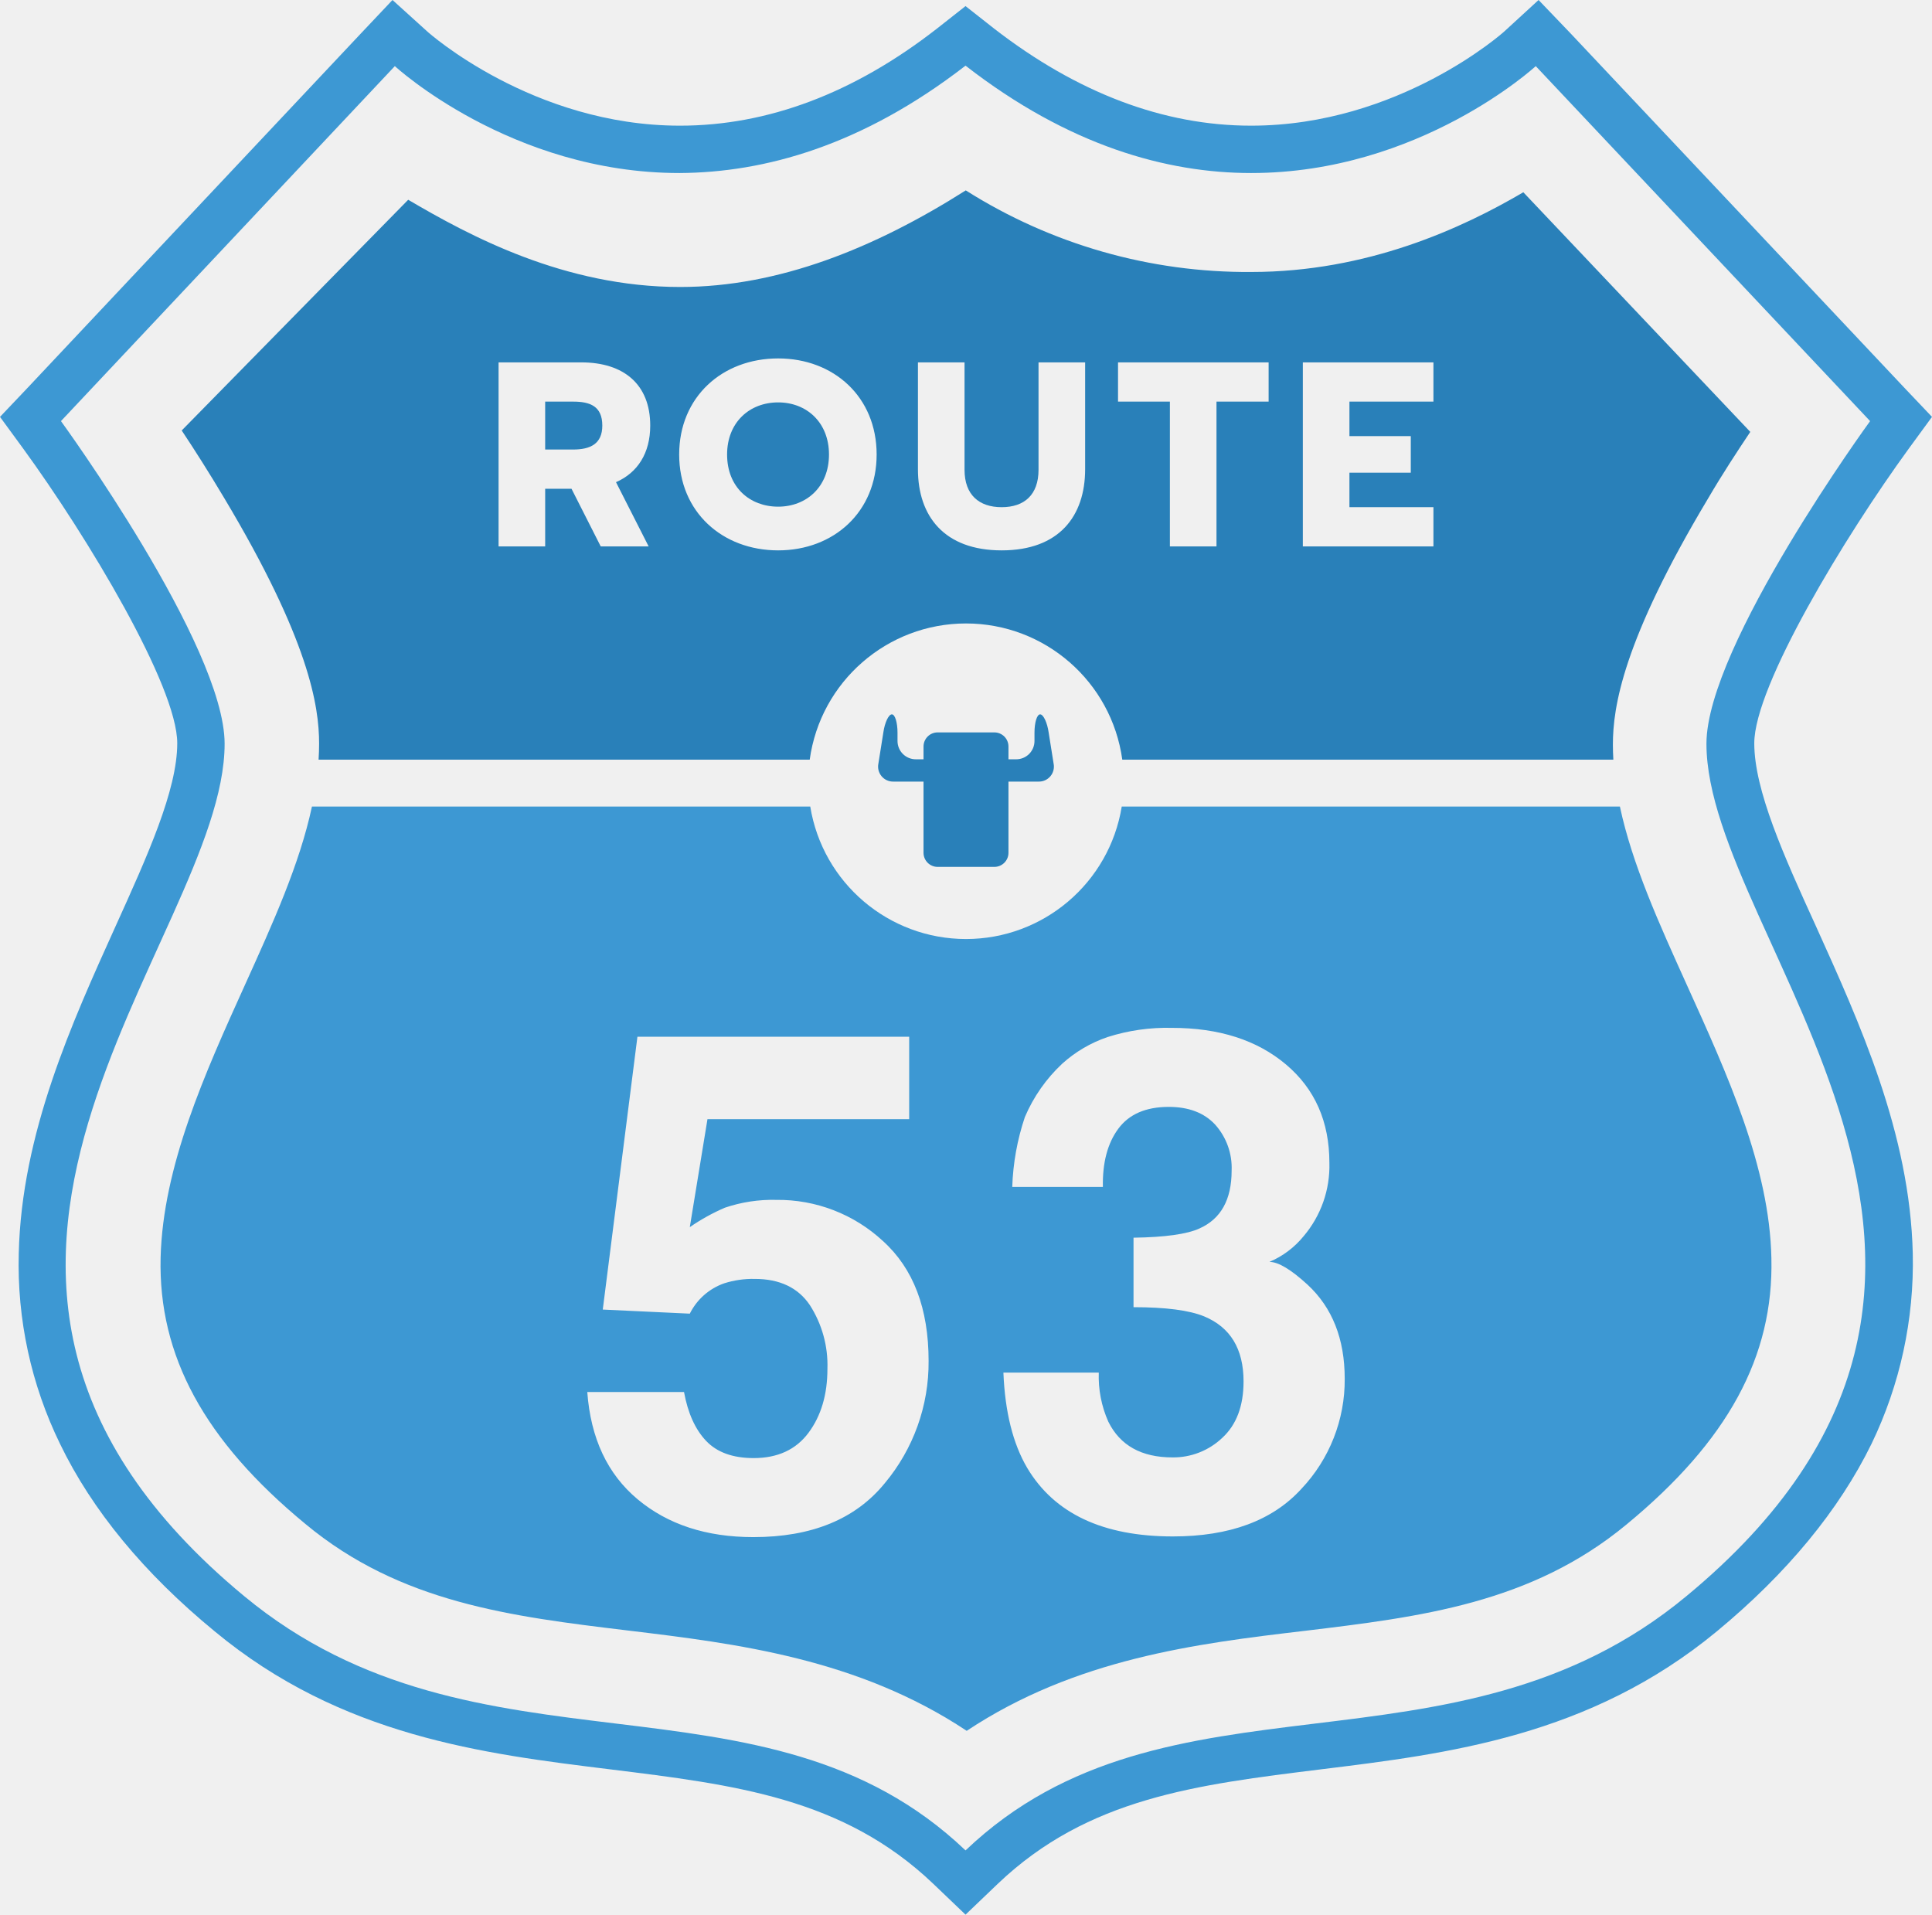
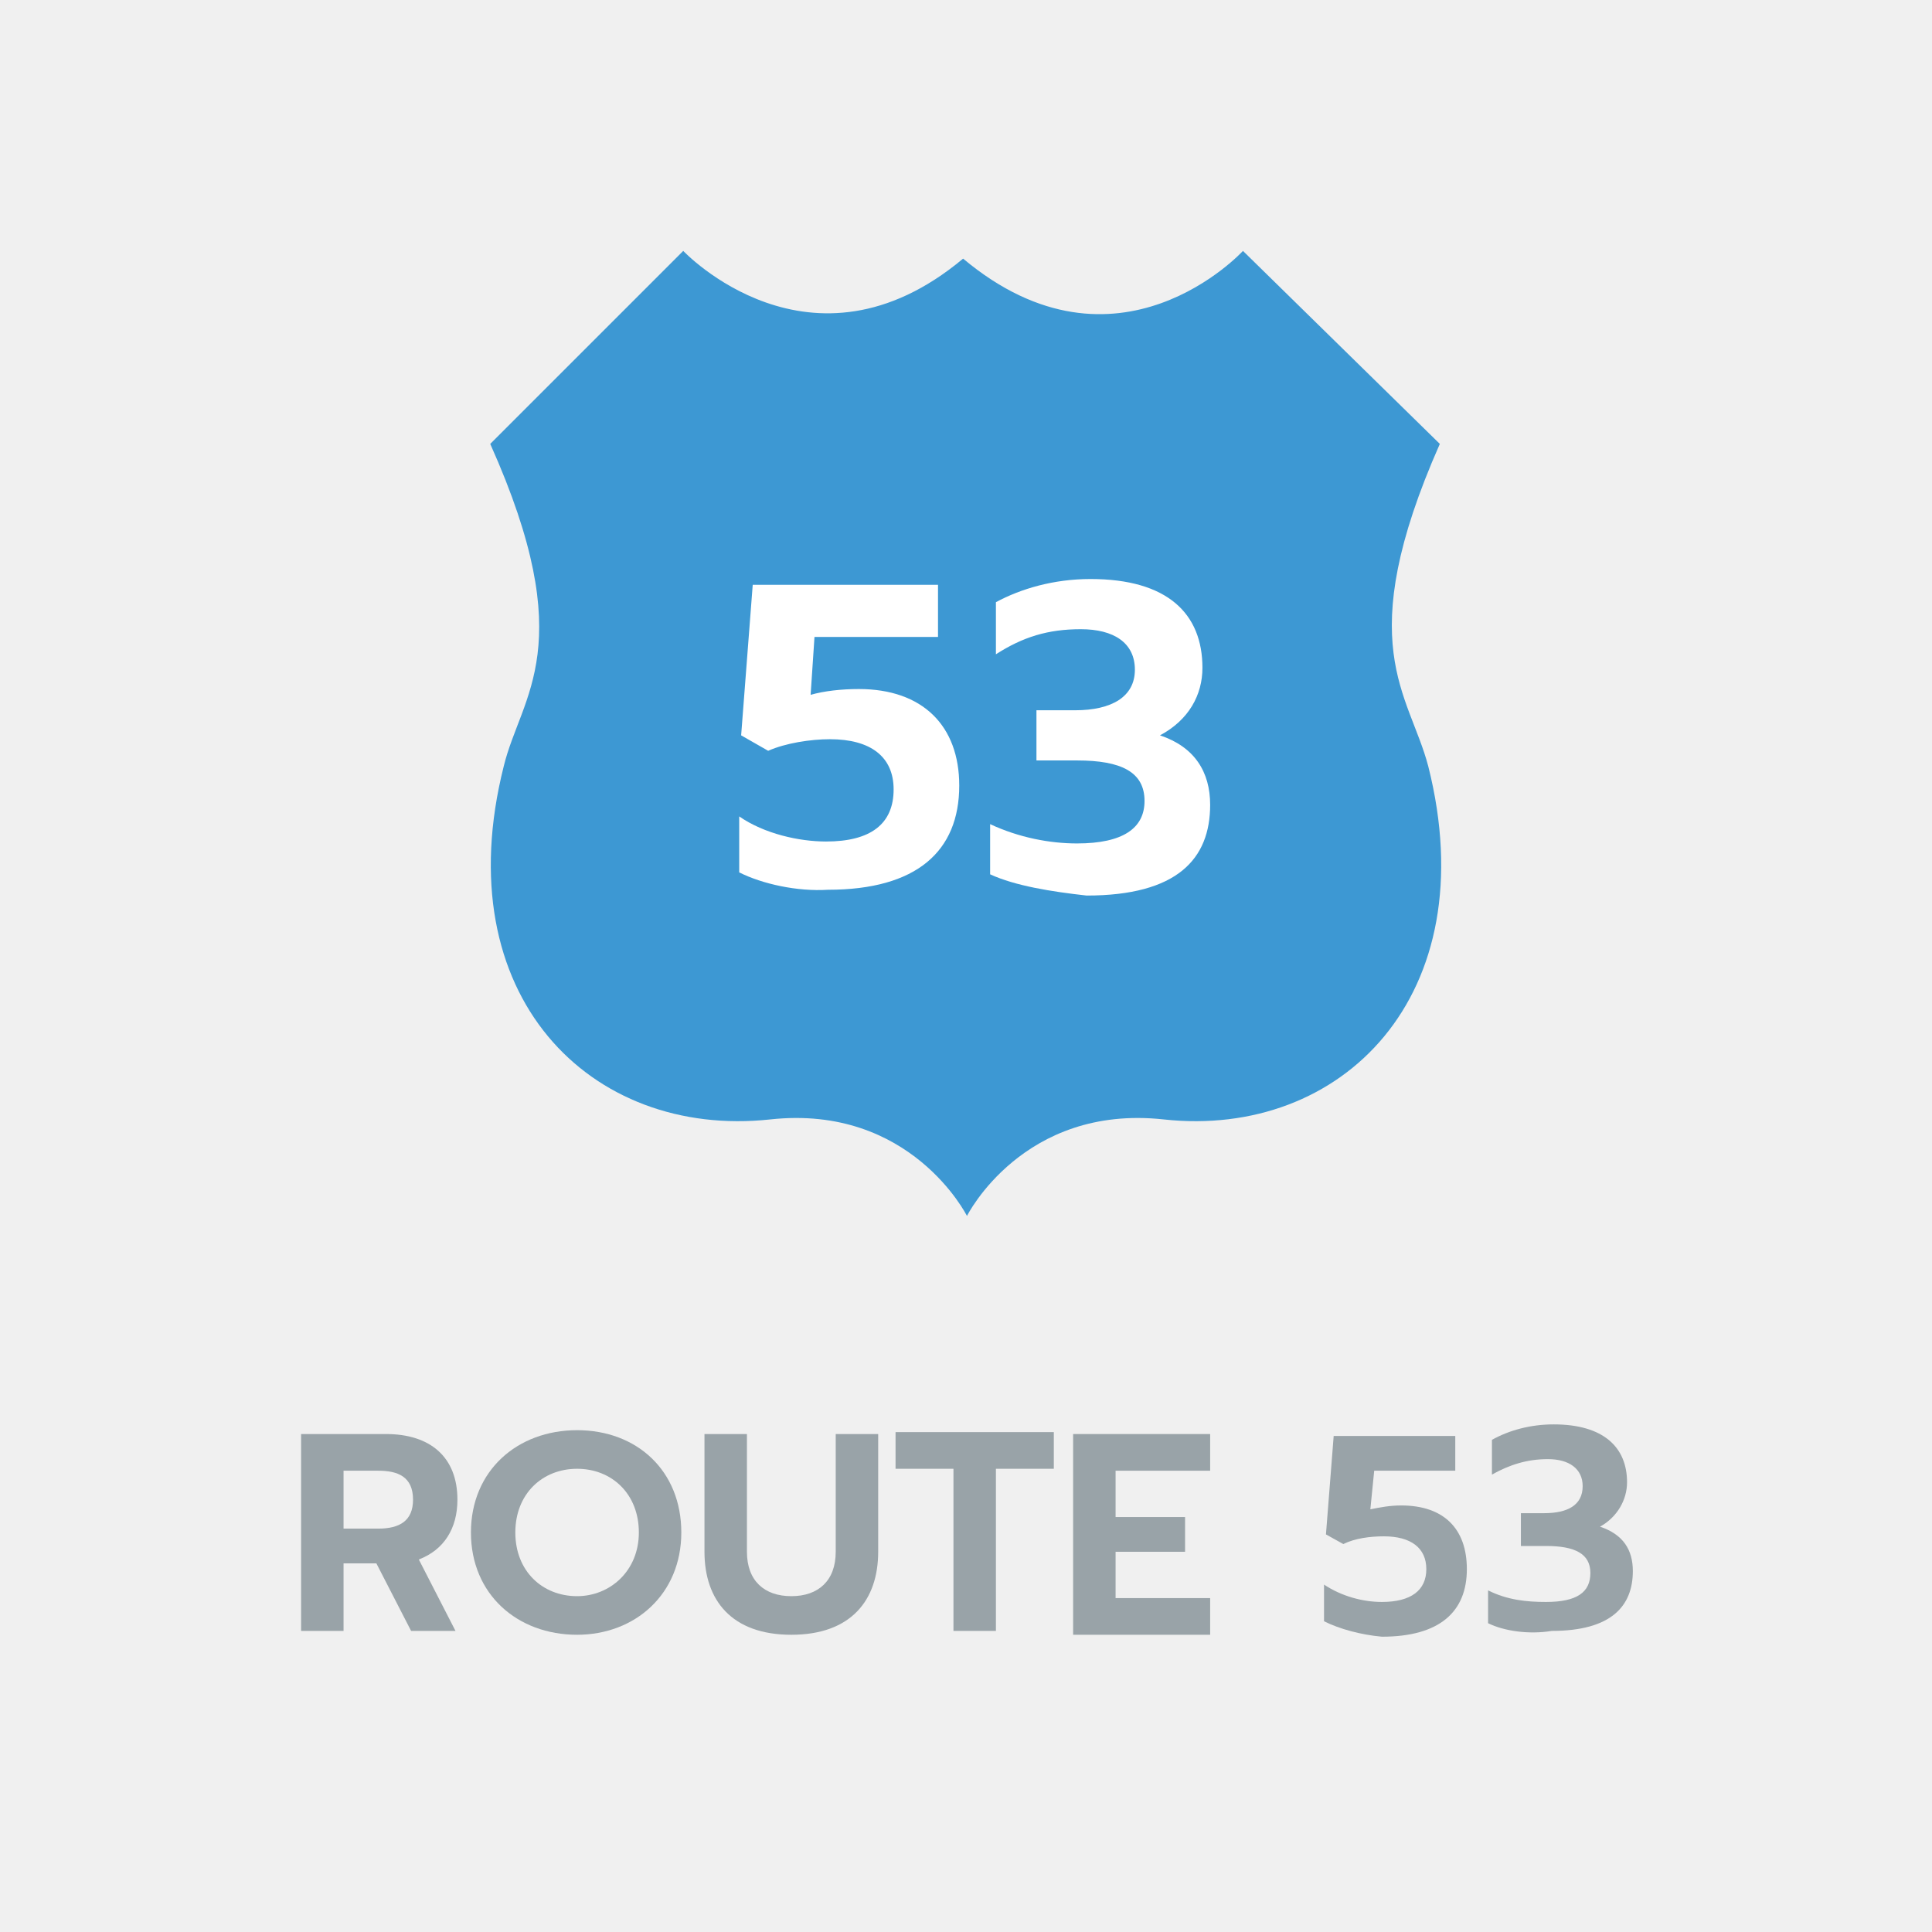
- <svg xmlns="http://www.w3.org/2000/svg" id="Layer_1" data-name="Layer 1" viewBox="0 0 412 408.3">
-   <defs>
-     <style>.cls-1{fill:#3d98d3;}.cls-2{fill:#2980b9;}</style>
-   </defs>
-   <path class="cls-1" d="M205.9,14c22,17.1,42.9,22.9,60.9,22.9,36,0,60.7-22.8,60.7-22.8l71.3,75.7s-34.9,47.9-34.9,68.8c0,42,79,113-4.3,181.8-49.7,41.2-110.7,13.2-153.7,54.2-43-41-104-13-153.8-54.2-83.2-68.8-4.2-139.8-4.2-181.8C47.9,137.7,13,89.8,13,89.8L84.2,14.1s24.7,22.8,60.7,22.8c18.1-.1,38.9-5.8,61-22.9M83.7,0,76.9,7.2,5.7,82.9,0,88.9l4.9,6.7c13.7,18.8,32.9,50.7,32.9,62.9,0,10-6.4,24.1-13.1,38.9C15.3,218.2,4.6,241.7,4,267.3a87.225,87.225,0,0,0,8.8,40.6c6.8,14.1,17.9,27.6,33,40,27,22.4,57.4,26.1,84.2,29.4,26.7,3.3,49.8,6.1,69,24.4l6.9,6.6,6.9-6.6c19.2-18.3,42.3-21.1,69-24.4,26.8-3.3,57.2-7,84.3-29.4,15-12.4,26.1-25.9,33-40a88.758,88.758,0,0,0,8.8-40.6c-.6-25.6-11.3-49.1-20.7-69.9-6.8-14.9-13.1-28.9-13.1-38.9,0-12.2,19.3-44.1,33-62.9l4.9-6.7-5.7-6L335,7.2,328.1,0l-7.3,6.7c-.2.2-22.5,20.1-54,20.1-18.7,0-37.1-7-54.8-20.7l-6.1-4.8-6.1,4.8C182.1,19.9,163.7,26.8,145,26.8c-31.4,0-53.7-19.9-53.9-20.1L83.7,0Z" />
-   <path class="cls-1" d="M377.75,268.3c-.4-19.5-9.4-39.2-18-58.2-5.956-13.162-11.684-25.783-14.305-38.103H239.213a33.649,33.649,0,0,1-66.426,0H66.524C63.889,184.312,58.184,196.887,52.25,210c-8.6,19-17.5,38.7-18,58.2-.5,20.9,9.3,39,30.9,56.8C85.35,341.8,108.95,344.7,133.85,347.7c23.3,2.8,49.1,6,72.3,21.4,23.2-15.4,49-18.6,71.9-21.3,25-3,48.5-5.9,68.8-22.7C368.45,307.3,378.25,289.3,377.75,268.3ZM188.663,316.313q-9.362,11.477-28.011,11.477-15.023,0-24.674-8.063-9.652-8.063-10.74-22.882h20.63q1.23,6.755,4.711,10.424,3.478,3.668,10.145,3.668,7.682,0,11.703-5.412,4.021-5.412,4.023-13.62a23.704,23.704,0,0,0-3.768-13.62q-3.77-5.557-11.741-5.557a20.144,20.144,0,0,0-6.521.944,12.969,12.969,0,0,0-7.32,6.465l-18.559-.872,7.391-58.185h57.951v17.579H150.869L147.1,261.687a43.164,43.164,0,0,1,7.471-4.141,31.604,31.604,0,0,1,10.955-1.671,32.874,32.874,0,0,1,22.777,8.789q9.722,8.79,9.722,25.57A40.143,40.143,0,0,1,188.663,316.313Zm88.847,1.199q-9.253,10.133-27.395,10.133-22.351,0-31.058-14.601-4.573-7.773-5.081-20.339h20.339a23.712,23.712,0,0,0,2.03,10.46q3.767,7.627,13.696,7.627a15.155,15.155,0,0,0,10.617-4.177q4.529-4.177,4.53-12.022,0-10.388-8.4-13.874-4.781-1.961-15.063-1.961V263.939q10.062-.145,14.044-1.961,6.877-3.051,6.877-12.349a13.822,13.822,0,0,0-3.514-9.807q-3.514-3.777-9.889-3.777-7.317,0-10.759,4.649-3.443,4.649-3.296,12.422H215.864a51.989,51.989,0,0,1,2.685-14.891,33.505,33.505,0,0,1,7.982-11.405,27.779,27.779,0,0,1,9.65-5.666,41.725,41.725,0,0,1,13.715-1.961q15.093,0,24.345,7.809,9.251,7.809,9.252,20.957a23.173,23.173,0,0,1-5.521,15.69,18.86,18.86,0,0,1-7.264,5.448q2.833,0,8.136,4.867,7.916,7.337,7.918,20.049A33.79,33.79,0,0,1,277.509,317.511Z" />
-   <path class="cls-2" d="M165.945,85.811c-6.12,0-10.892,4.268-10.892,11.118,0,6.962,4.828,11.118,10.892,11.118,5.952,0,10.837-4.156,10.837-11.118C176.782,90.079,172.009,85.811,165.945,85.811Z" />
-   <path class="cls-2" d="M122.21,85.644h-5.952V95.862h5.952c3.65,0,6.232-1.178,6.232-5.109C128.442,86.597,125.804,85.644,122.21,85.644Z" />
-   <path class="cls-2" d="M373.25,92.1,324.85,41c-13.1,7.7-33.3,17-58,17a112.346,112.346,0,0,1-60.9-17.4c-19.4,12.3-39.9,20.6-60.9,20.6-24.7,0-44.9-10.9-58-18.6L38.75,91.8c2.8,4.2,5.9,9.1,9,14.3,18.2,30.4,20.3,44.5,20.3,52.5,0,1.131-.043,2.264-.112,3.397H172.672a33.644,33.644,0,0,1,66.656,0H344.047c-.062-1.068-.097-2.133-.097-3.197,0-8,2.1-22.1,20.3-52.5C367.35,101,370.45,96.3,373.25,92.1ZM138.325,116.525H128.106L121.874,104.228h-5.615v12.297h-9.938V77.277h17.63c9.04,0,14.711,4.661,14.711,13.476,0,5.895-2.695,10.051-7.299,12.071Zm27.62.842c-11.903,0-21.111-8.198-21.111-20.438,0-12.296,9.208-20.494,21.111-20.494,11.847,0,20.999,8.198,20.999,20.494C186.944,109.169,177.792,117.367,165.945,117.367Zm65.46-17.294c0,9.938-5.503,17.294-17.799,17.294s-17.855-7.356-17.855-17.294V77.277h9.938v22.908c0,5.335,3.088,7.973,7.917,7.973s7.861-2.638,7.861-7.973v-22.908h9.938Zm39.13-14.43H259.418v30.881h-9.938V85.644h-11.061v-8.367H270.535Zm35.145,0h-17.911V92.998H300.851v7.806H287.768v7.354h17.911v8.367H277.83V77.277h27.849Z" />
-   <path class="cls-2" d="M224.68,162.826l-1.057-6.642c-.302-2.113-1.132-3.849-1.811-3.849s-1.208,1.736-1.208,3.925v1.736a3.898,3.898,0,0,1-3.925,3.925h-1.623v-2.736a3.009,3.009,0,0,0-3-3H199.943a3.009,3.009,0,0,0-3,3v2.736H195.32a3.898,3.898,0,0,1-3.925-3.925v-1.736c0-2.189-.528-3.925-1.208-3.925s-1.51,1.736-1.811,3.849l-1.057,6.642a3.199,3.199,0,0,0,3.245,3.849h6.378v15.19a3.009,3.009,0,0,0,3,3h12.114a3.009,3.009,0,0,0,3-3v-15.19h6.378A3.199,3.199,0,0,0,224.68,162.826Z" />
+ <svg xmlns="http://www.w3.org/2000/svg" version="1.1" id="Layer_1" x="0px" y="0px" viewBox="0 0 100.1 100.1" style="enable-background:new 0 0 100.1 100.1;" xml:space="preserve">
+   <style type="text/css">
+ 	.st0{fill:#3D98D3;}
+ 	.st1{fill:#99A3A8;}
+ 	.st2{fill:#FFFFFF;}
+ </style>
+   <path class="st0" d="M74,39.7c-1-3.8-4-6.3,0.6-16.7l-10.2-10c0,0-6.5,7.1-14.5,0.4c-7.9,6.6-14.5-0.4-14.5-0.4L25.4,23  C30.1,33.5,27,36,26.1,39.7C23.1,51.6,30.6,59,39.9,58c7.3-0.8,10.2,5,10.2,5s2.9-5.8,10.2-5C69.5,59,77,51.6,74,39.7z" />
+   <g>
+     <path class="st1" d="M15.6,74.3H20c2.3,0,3.7,1.2,3.7,3.4c0,1.5-0.7,2.6-2,3.1l1.9,3.7h-2.3L19.5,81h-1.7v3.5h-2.2V74.3z    M19.6,79.2c1.1,0,1.8-0.4,1.8-1.5c0-1.2-0.8-1.5-1.8-1.5h-1.8v3H19.6z" />
+     <path class="st1" d="M24.4,79.4c0-3.2,2.4-5.3,5.5-5.3c3.1,0,5.4,2.1,5.4,5.3c0,3.2-2.4,5.3-5.4,5.3C26.8,84.7,24.4,82.6,24.4,79.4   z M33.1,79.4c0-2-1.4-3.3-3.2-3.3c-1.8,0-3.2,1.3-3.2,3.3c0,2,1.4,3.3,3.2,3.3C31.6,82.7,33.1,81.4,33.1,79.4z" />
+     <path class="st1" d="M36.5,80.4v-6.1h2.2v6.1c0,1.5,0.9,2.3,2.3,2.3c1.4,0,2.3-0.8,2.3-2.3v-6.1h2.2v6.1c0,2.5-1.4,4.3-4.5,4.3   C37.9,84.7,36.5,82.9,36.5,80.4z" />
+     <path class="st1" d="M49.4,76.1h-3v-1.9h8.2v1.9h-3v8.4h-2.2V76.1z" />
+     <path class="st1" d="M55.6,74.3h7.1v1.9h-4.9v2.4h3.6v1.8h-3.6v2.4h4.9v1.9h-7.1V74.3z" />
+     <path class="st1" d="M68.6,84v-1.9c0.9,0.6,2,0.9,3,0.9c1.5,0,2.3-0.6,2.3-1.7c0-1.1-0.8-1.7-2.2-1.7c-0.7,0-1.5,0.1-2.1,0.4   l-0.9-0.5l0.4-5.1h6.3v1.8h-4.2l-0.2,2c0.5-0.1,1-0.2,1.6-0.2c2.2,0,3.4,1.2,3.4,3.3c0,2.2-1.4,3.5-4.4,3.5   C70.5,84.7,69.4,84.4,68.6,84z" />
+     <path class="st1" d="M77.1,84.1v-1.7c1,0.5,2,0.6,3,0.6c1.6,0,2.3-0.5,2.3-1.5c0-1-0.8-1.4-2.3-1.4h-1.3v-1.7H80c1.2,0,2-0.4,2-1.4   c0-0.9-0.7-1.4-1.8-1.4c-1.1,0-2,0.3-2.9,0.8v-1.8c0.9-0.5,2-0.8,3.2-0.8c2.6,0,3.8,1.2,3.8,3c0,0.9-0.5,1.8-1.4,2.3   c1.2,0.4,1.7,1.2,1.7,2.3c0,1.8-1.1,3.1-4.2,3.1C79.2,84.7,77.9,84.5,77.1,84.1z" />
+   </g>
+   <g>
+     <path class="st2" d="M38.3,45.2v-2.9c1.3,0.9,3.1,1.3,4.5,1.3c2.3,0,3.5-0.9,3.5-2.7c0-1.7-1.2-2.6-3.3-2.6c-1,0-2.3,0.2-3.2,0.6   l-1.4-0.8l0.6-7.8h9.6V33h-6.4l-0.2,3c0.7-0.2,1.6-0.3,2.5-0.3c3.3,0,5.2,1.9,5.2,5c0,3.4-2.2,5.4-6.8,5.4   C41.3,46.2,39.5,45.8,38.3,45.2z" />
+     <path class="st2" d="M51.3,45.3v-2.6c1.5,0.7,3.1,1,4.5,1c2.4,0,3.5-0.8,3.5-2.2c0-1.5-1.2-2.1-3.5-2.1h-2.1v-2.6h2   c1.9,0,3.1-0.7,3.1-2.1c0-1.4-1.1-2.1-2.8-2.1c-1.7,0-3,0.4-4.4,1.3v-2.7c1.3-0.7,3-1.2,4.9-1.2c4,0,5.8,1.8,5.8,4.6   c0,1.4-0.7,2.7-2.2,3.5c1.8,0.6,2.6,1.9,2.6,3.6c0,2.8-1.7,4.7-6.4,4.7C54.5,46.2,52.6,45.9,51.3,45.3z" />
+   </g>
</svg>
